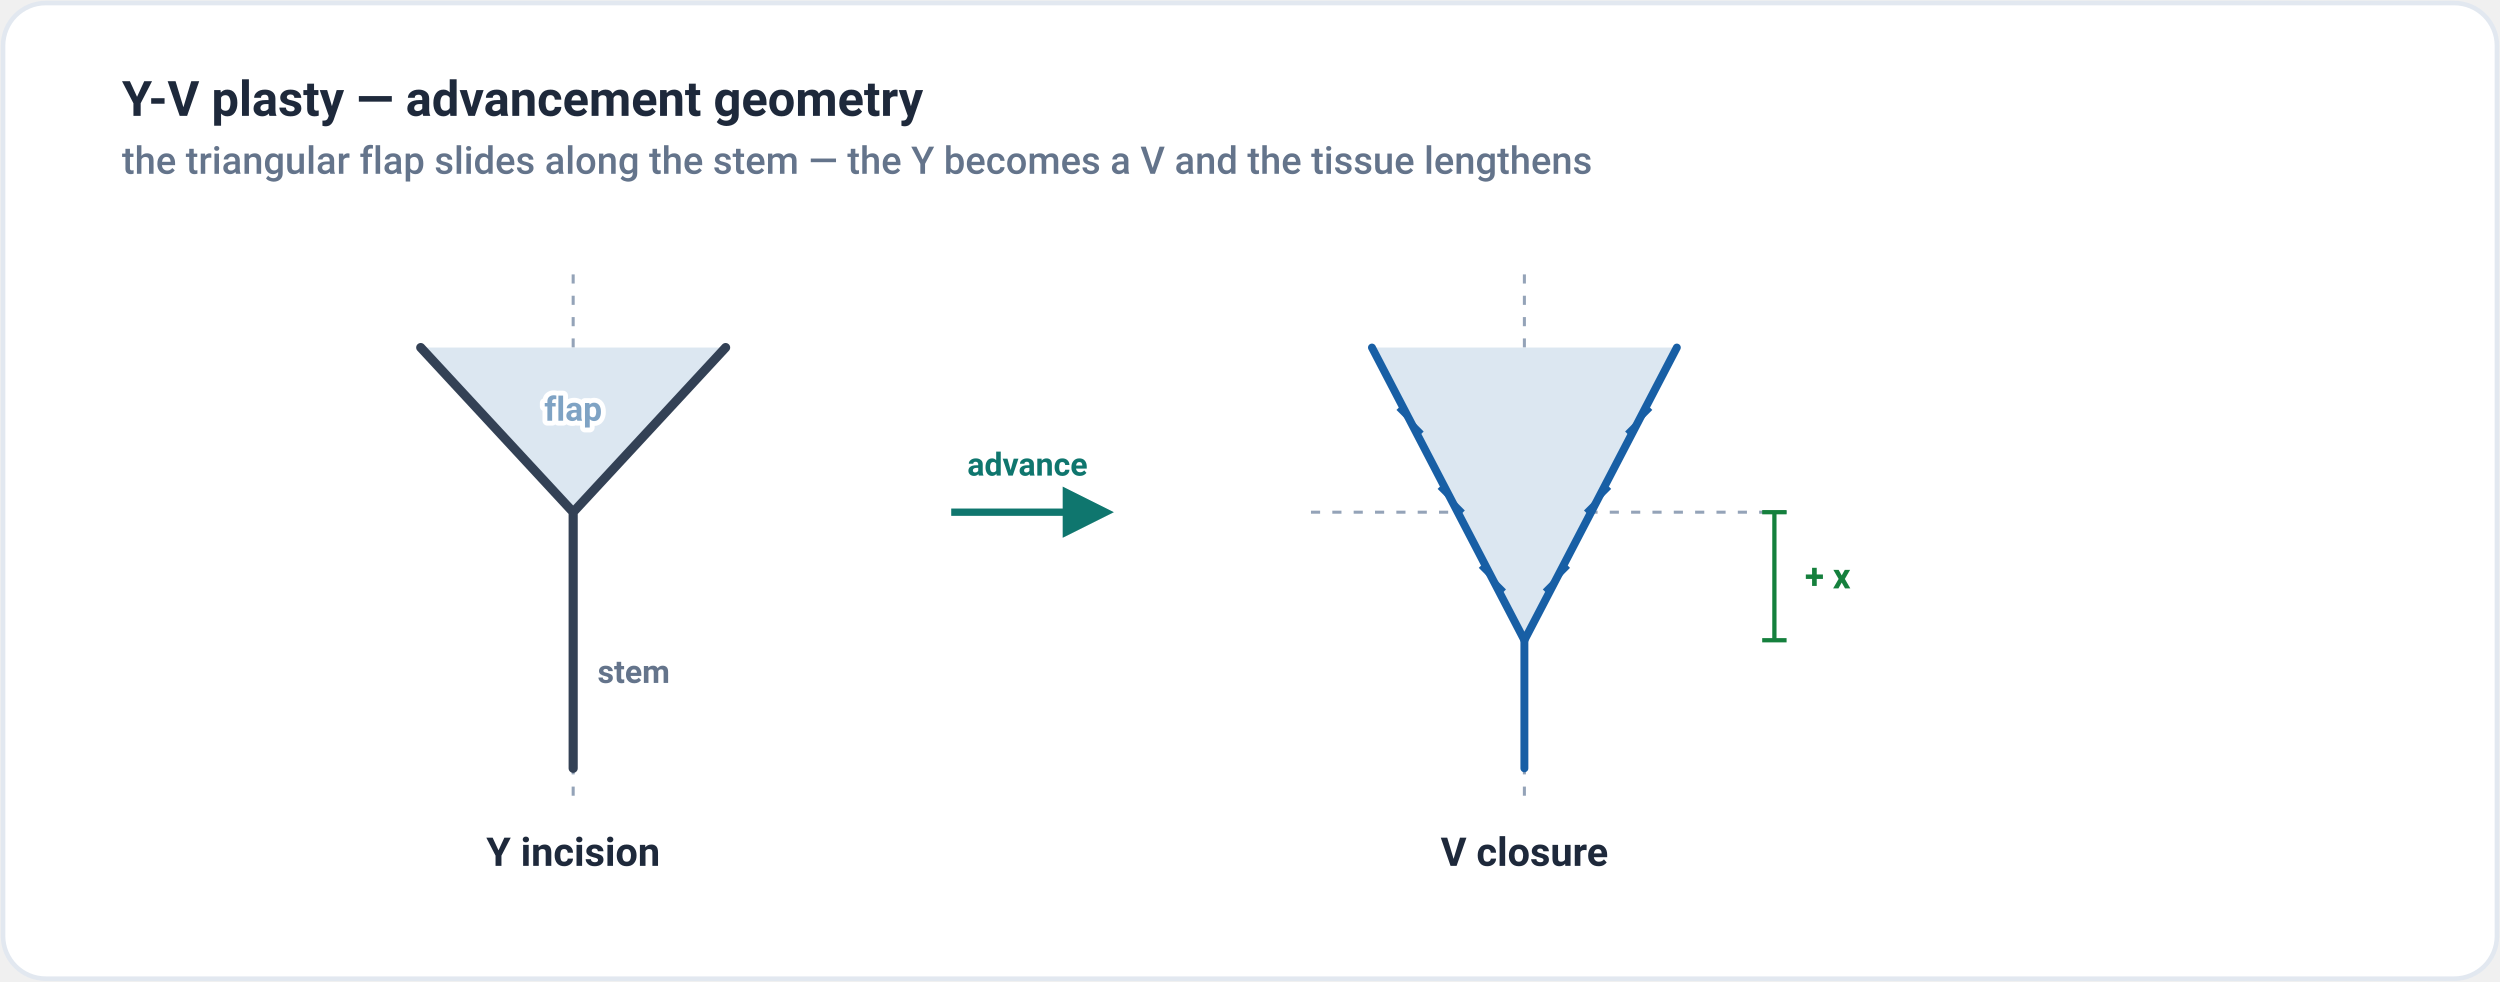
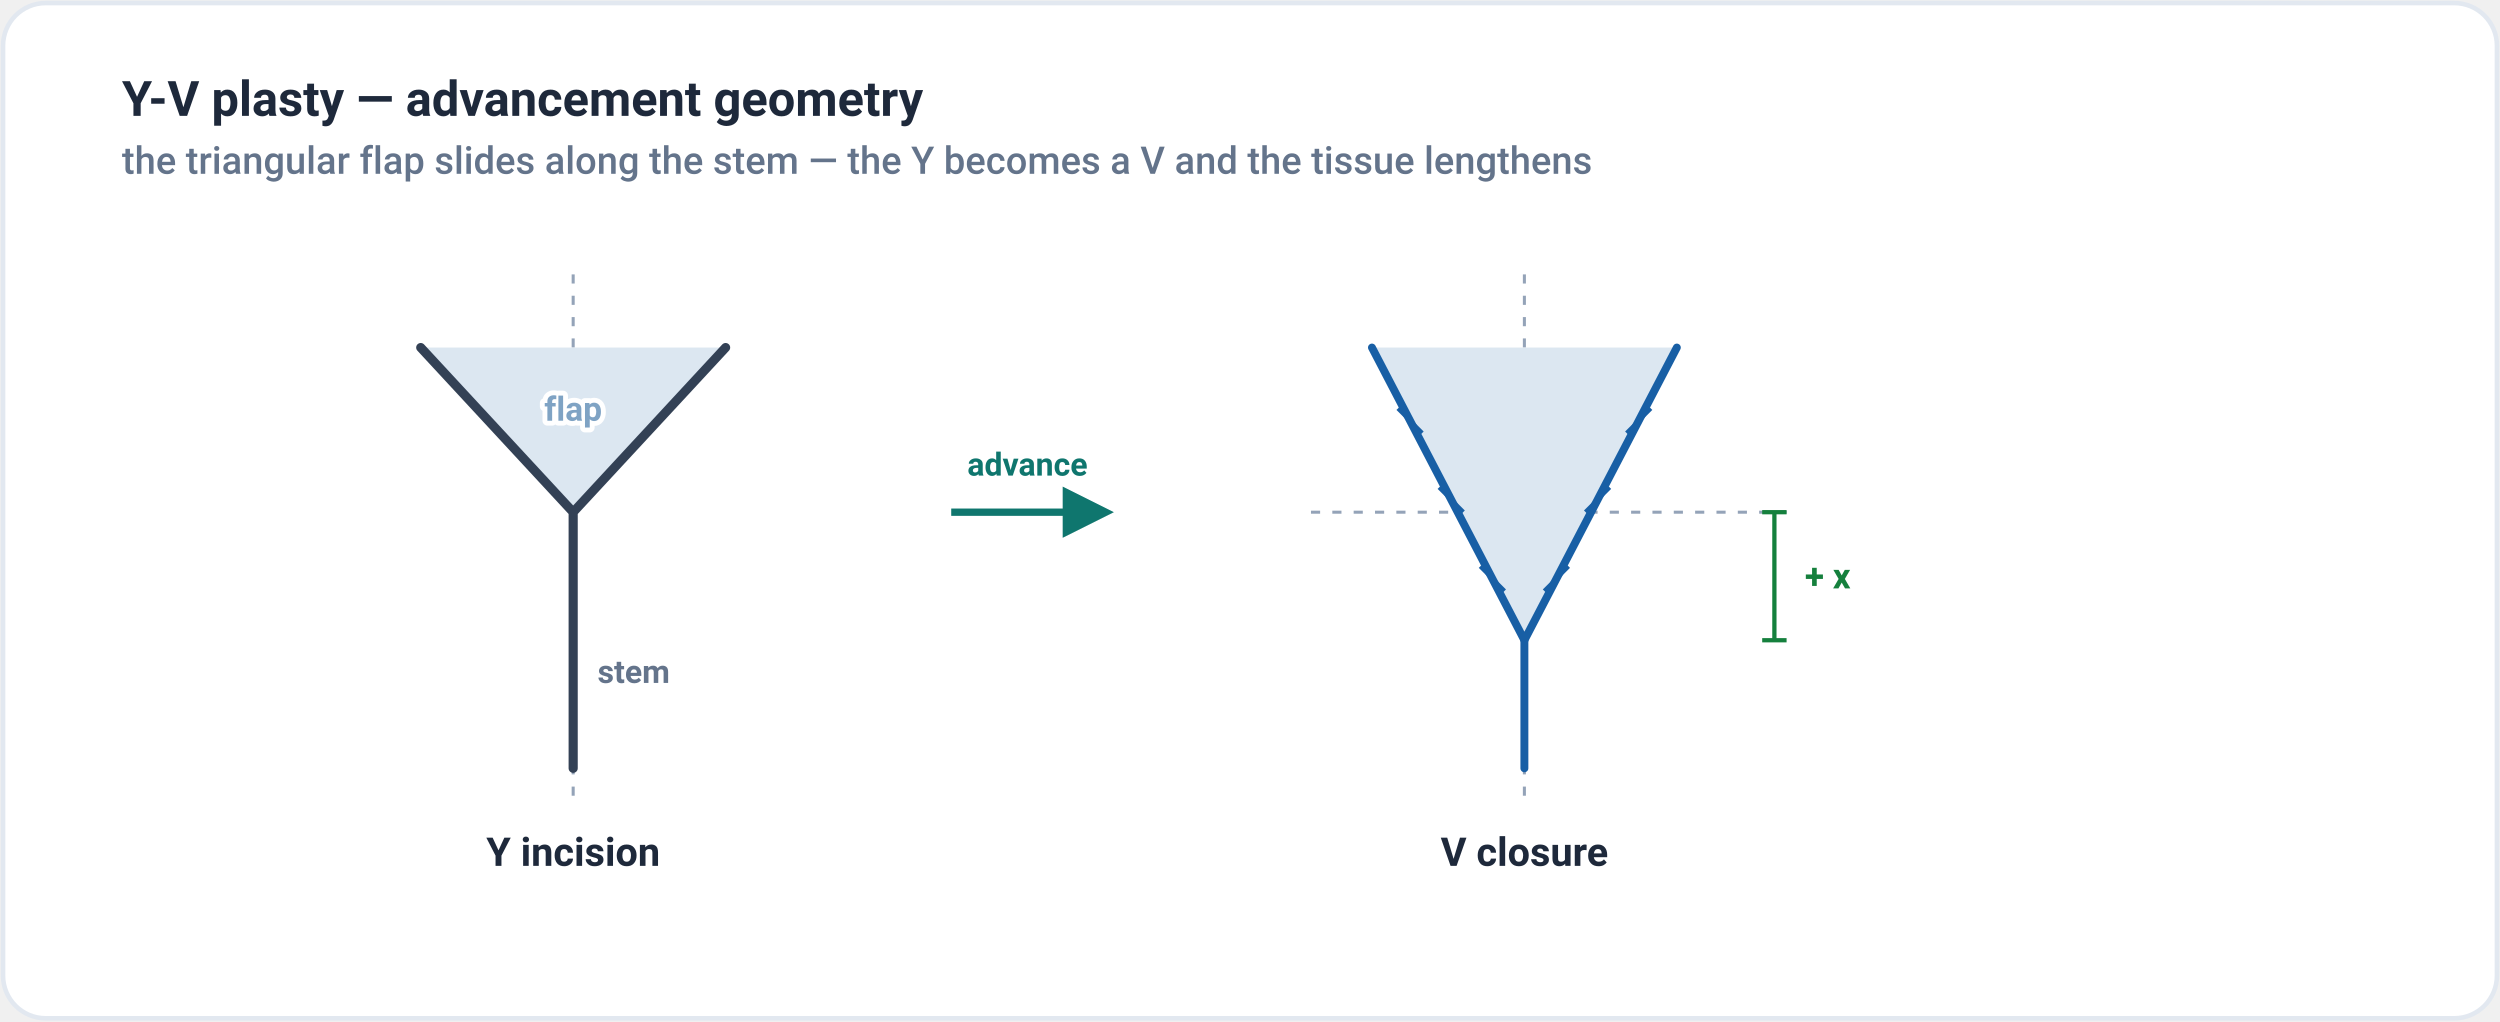
- <svg xmlns="http://www.w3.org/2000/svg" viewBox="0 0 820 322" width="820" height="322" role="img" aria-label="Y-V plasty geometry: a Y-shaped incision with a triangular flap (panel A) whose flap advances distally along the stem so the wound closes as a V and the tissue lengthens by the advancement distance x (panel B), with a key noting it lengthens without undermining and is used for bladder-neck contracture, VUAS, Foley pyeloplasty, and meatoplasty.">
+ <svg xmlns="http://www.w3.org/2000/svg" viewBox="0 0 820 335" width="820" height="335" role="img" aria-label="Y-V plasty geometry: a Y-shaped incision with a triangular flap (panel A) whose flap advances distally along the stem so the wound closes as a V and the tissue lengthens by the advancement distance x (panel B), with a key noting it lengthens without undermining and is used for bladder-neck contracture, VUAS, Foley pyeloplasty, and meatoplasty.">
  <defs>
    <marker id="ar" viewBox="0 0 10 10" refX="8" refY="5" markerWidth="7" markerHeight="7" orient="auto-start-reverse">
      <path d="M0,0 L10,5 L0,10 z" fill="#0F766E" />
    </marker>
  </defs>
-   <rect x="1" y="1" width="818" height="320" rx="14" fill="#FFFFFF" stroke="#E2E8F0" stroke-width="1.5" />
+   <rect x="1" y="1" width="818" height="333" rx="14" fill="#FFFFFF" stroke="#E2E8F0" stroke-width="1.5" />
  <text x="40" y="38" text-anchor="start" font-family="-apple-system, 'Segoe UI', Roboto, Helvetica, Arial, sans-serif" font-size="16" font-weight="700" fill="#1E293B">Y-V plasty — advancement geometry</text>
  <text x="40" y="57" text-anchor="start" font-family="-apple-system, 'Segoe UI', Roboto, Helvetica, Arial, sans-serif" font-size="12.5" font-weight="500" fill="#64748B">the triangular flap slides along the stem — the Y becomes a V and the tissue lengthens</text>
  <line x1="188" y1="90" x2="188" y2="264" stroke="#94A3B8" stroke-width="1" stroke-dasharray="3 4" />
  <polygon points="138,114 238,114 188,168" fill="#DCE7F1" stroke="none" />
  <path d="M 138 114 L 188 168 L 238 114 M 188 168 L 188 252" fill="none" stroke="#334155" stroke-width="3" stroke-linecap="round" stroke-linejoin="round" />
  <text x="188" y="138" text-anchor="middle" font-family="-apple-system, 'Segoe UI', Roboto, Helvetica, Arial, sans-serif" font-size="11" font-weight="700" fill="#7FA3C4" paint-order="stroke" stroke="#FFFFFF" stroke-width="3.2" stroke-linejoin="round">flap</text>
  <text x="196" y="224" text-anchor="start" font-family="-apple-system, 'Segoe UI', Roboto, Helvetica, Arial, sans-serif" font-size="10.5" font-weight="600" fill="#64748B" paint-order="stroke" stroke="#FFFFFF" stroke-width="3.2" stroke-linejoin="round">stem</text>
  <text x="188" y="284" text-anchor="middle" font-family="-apple-system, 'Segoe UI', Roboto, Helvetica, Arial, sans-serif" font-size="13" font-weight="700" fill="#1E293B">Y incision</text>
  <line x1="312" y1="168" x2="362" y2="168" stroke="#0F766E" stroke-width="2.4" marker-end="url(#ar)" />
  <text x="337" y="156" text-anchor="middle" font-family="-apple-system, 'Segoe UI', Roboto, Helvetica, Arial, sans-serif" font-size="10.5" font-weight="600" fill="#0F766E">advance</text>
  <line x1="430" y1="168" x2="586" y2="168" stroke="#94A3B8" stroke-width="1" stroke-dasharray="3 4" />
  <line x1="500" y1="90" x2="500" y2="264" stroke="#94A3B8" stroke-width="1" stroke-dasharray="3 4" />
  <polygon points="450,114 550,114 500,210" fill="#DCE7F1" stroke="none" />
  <path d="M 450 114 L 500 210 L 550 114" fill="none" stroke="#185FA5" stroke-width="2.6" stroke-linecap="round" stroke-linejoin="round" />
  <path d="M 500 210 L 500 252" fill="none" stroke="#185FA5" stroke-width="2.6" stroke-linecap="round" />
  <line x1="458.5" y1="134" x2="466.5" y2="142" stroke="#185FA5" stroke-width="1.3" />
  <line x1="541.5" y1="134" x2="533.5" y2="142" stroke="#185FA5" stroke-width="1.3" />
  <line x1="472" y1="159.9" x2="480" y2="167.9" stroke="#185FA5" stroke-width="1.3" />
  <line x1="528" y1="159.9" x2="520" y2="167.9" stroke="#185FA5" stroke-width="1.3" />
  <line x1="485.5" y1="185.8" x2="493.5" y2="193.8" stroke="#185FA5" stroke-width="1.3" />
  <line x1="514.5" y1="185.8" x2="506.5" y2="193.8" stroke="#185FA5" stroke-width="1.3" />
  <path d="M 578 168 L 586 168 M 582 168 L 582 210 M 578 210 L 586 210" fill="none" stroke="#15803D" stroke-width="1.4" />
  <text x="592" y="193" text-anchor="start" font-family="-apple-system, 'Segoe UI', Roboto, Helvetica, Arial, sans-serif" font-size="11.5" font-weight="700" fill="#15803D" paint-order="stroke" stroke="#FFFFFF" stroke-width="3.2" stroke-linejoin="round">+ x</text>
  <text x="500" y="284" text-anchor="middle" font-family="-apple-system, 'Segoe UI', Roboto, Helvetica, Arial, sans-serif" font-size="13" font-weight="700" fill="#1E293B">V closure</text>
</svg>
